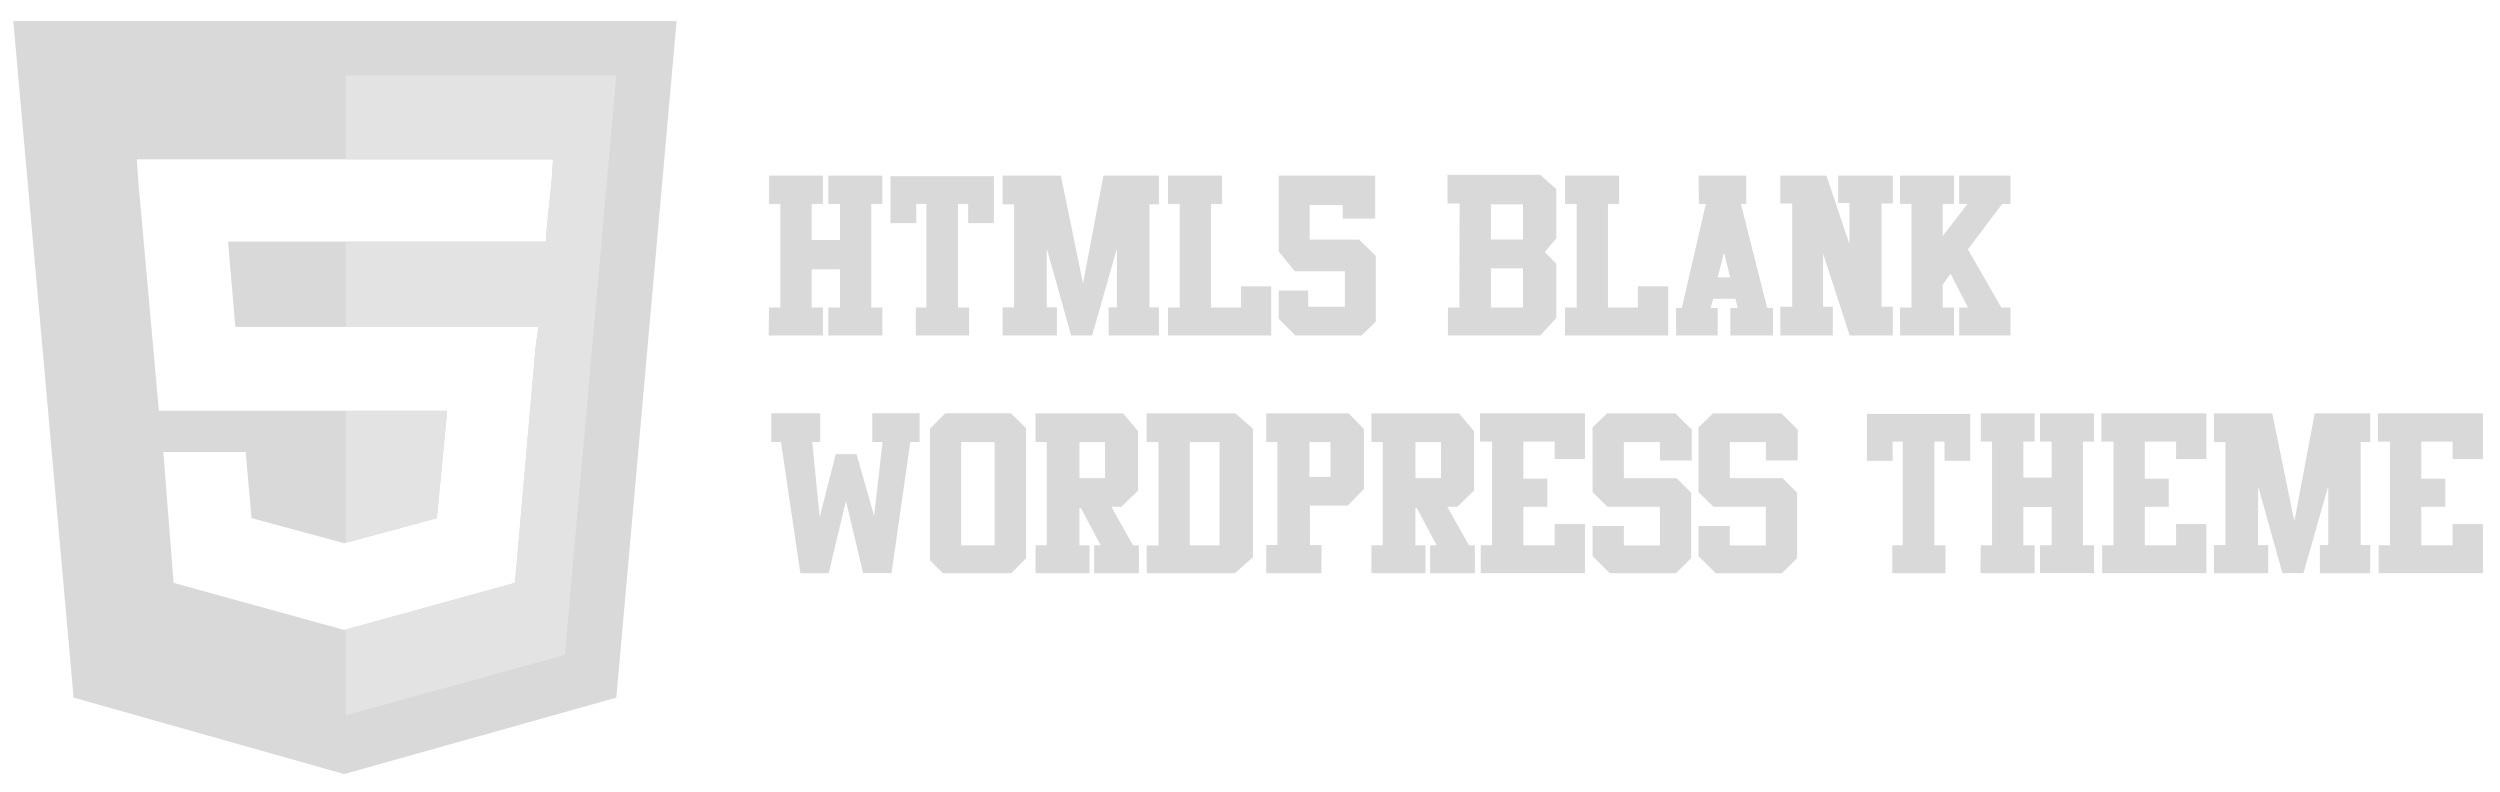
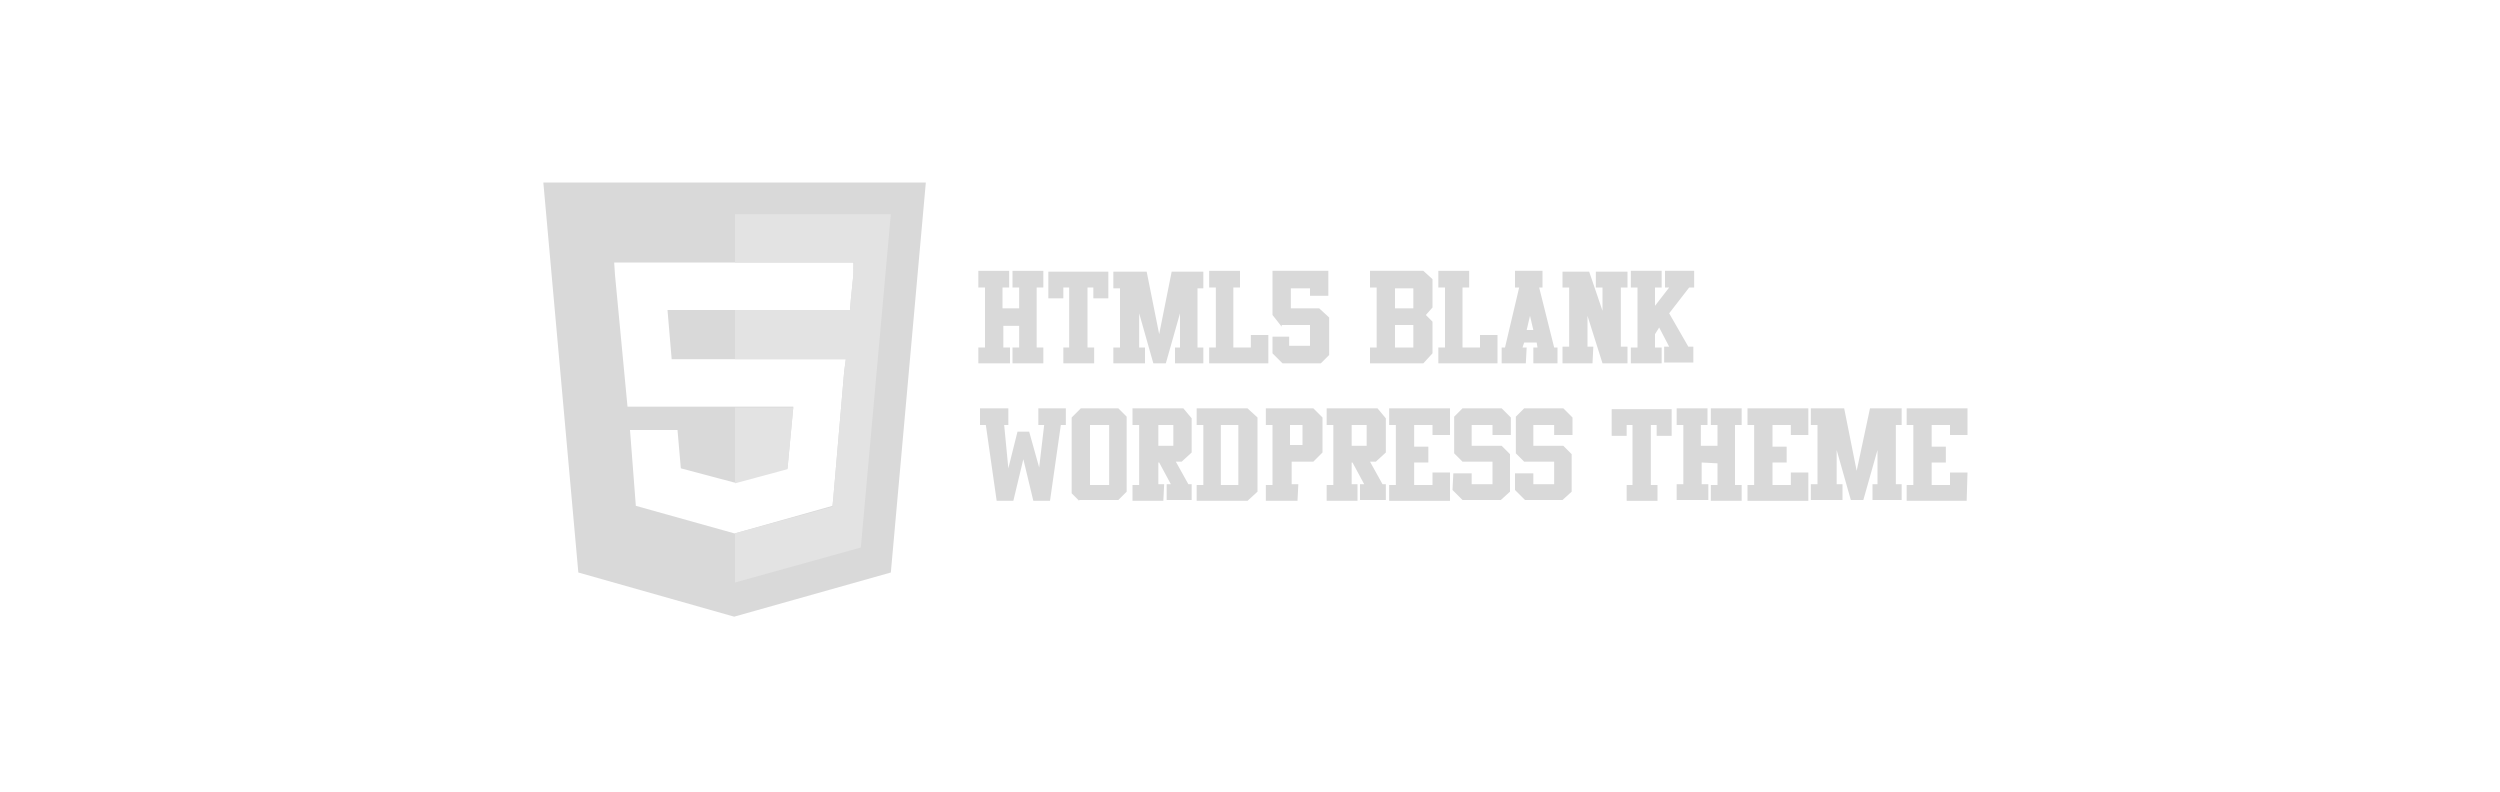
- <svg xmlns="http://www.w3.org/2000/svg" version="1.1" id="Layer_1" x="0px" y="0px" width="300px" height="95px" viewBox="-61.75 -24.158 300 95" enable-background="new -61.75 -24.158 300 95" xml:space="preserve">
-   <path fill="#D9D9D9" d="M-60.155-21.633l7.236,81.19l32.475,9.176l32.652-9.176l7.236-81.19H-60.155z M4.441-2.394L3.91,2.724  L3.735,4.84h-24.179l0,0h-13.944l0.883,10.237h13.237H0.027h2.824l-0.352,2.647L0.205,44.021l-0.176,1.766l-20.297,5.6v0.049h-0.176  l-20.473-5.646l-1.236-15.708h4.588h5.293l0.708,7.939l11.12,3.003l0.176-0.048l10.943-2.952l1.236-12.885h-12.178h-22.415  l-2.472-27.531l-0.176-2.65h24.886h0.176H4.618L4.441-2.394z" />
-   <polygon fill="#E3E3E3" points="-8.091,25.137 -20.268,25.137 -20.268,25.137 -20.268,40.975 -9.327,38.022 " />
-   <polygon fill="#E3E3E3" points="-20.268,-15.104 -20.268,-5.042 4.618,-5.042 4.441,-2.394 3.91,2.724 3.735,4.842 -20.268,4.842   -20.268,15.077 0.027,15.077 2.851,15.077 2.499,17.724 0.205,44.022 0.029,45.788 -20.268,51.388 -20.268,61.674 6.03,54.435   12.206,-15.104 " />
-   <g enable-background="new    ">
-     <path fill="#D9D9D9" d="M35.648,8.159v4.586h1.354v3.351h-6.514l0.048-3.351h1.354V0.313h-1.354v-3.399h6.466v3.399h-1.354V4.64   h3.4V0.313h-1.403v-3.399h6.489v3.399h-1.332v7.812v4.621h1.332v3.351h-6.489v-3.351h1.403V8.159H35.648z" />
-     <path fill="#D9D9D9" d="M54.547,16.097h-6.395v-3.351h1.26V0.313h-1.213v2.305h-3.091v-5.634h12.408v5.634h-3.091V0.313h-1.214   v12.432h1.332L54.547,16.097L54.547,16.097z" />
-     <path fill="#D9D9D9" d="M70.657-3.085h6.662V0.36h-1.139v12.363h1.139v3.375h-6.037v-3.375h0.999V5.663l-2.973,10.436h-2.52   L63.863,5.663v7.061h1.213v3.375h-6.514v-3.375h1.379V0.362h-1.379v-3.447h6.996l2.655,12.954L70.657-3.085z" />
-     <path fill="#D9D9D9" d="M83.57,12.746h3.59v-2.545h3.635v5.896H78.411v-3.351h1.403V0.313h-1.403v-3.399h6.49v3.399h-1.332   L83.57,12.746L83.57,12.746z" />
-     <path fill="#D9D9D9" d="M93.624,8.396L91.7,6.024v-9.109h11.573v5.158h-3.898V0.457h-3.97v4.136h5.941l1.998,1.95v7.892   l-1.71,1.664h-7.94l-1.998-1.998v-3.399h3.54v1.951h4.399V8.396H93.624L93.624,8.396z" />
-     <path fill="#D9D9D9" d="M123.077,16.097H112v-3.351h1.377l0.025-12.48h-1.45v-3.446h11.125l1.928,1.708v5.913l-1.381,1.637   l1.381,1.424v6.505L123.077,16.097z M121.01,0.36h-3.853v4.23h3.853V0.36z M121.01,8.038h-3.853v4.708h3.853V8.038z" />
-     <path fill="#D9D9D9" d="M131.205,12.746h3.59v-2.545h3.638v5.896h-12.385v-3.351h1.402V0.313h-1.402v-3.399h6.49v3.399h-1.333   V12.746z" />
-     <path fill="#D9D9D9" d="M144.374,16.097h-4.992v-3.305h0.69l2.875-12.478h-0.833l-0.026-3.399h5.709v3.399h-0.643l3.161,12.478   h0.692v3.305h-5.113v-3.305h0.879l-0.26-1.091h-2.687l-0.286,1.091h0.833V16.097L144.374,16.097z M145.874,9.132l-0.738-2.971   l-0.762,2.971H145.874z" />
-     <path fill="#D9D9D9" d="M158.187,16.097h-6.299v-3.445h1.424V0.266h-1.424v-3.351h5.531l2.765,8.2v-4.92h-1.356v-3.28h6.559v3.351   h-1.35v12.386h1.35v3.445h-5.178l-3.188-9.818v6.37h1.166V16.097L158.187,16.097z" />
-     <path fill="#D9D9D9" d="M173.353,0.313v-3.399h6.156v3.399h-0.999l-4.114,5.454l4.016,6.978h1.098v3.351h-6.156v-3.351h1.05   l-2.093-4.065l-0.928,1.307v2.758h1.354v3.351h-6.467l-0.021-3.351h1.377V0.313h-1.377v-3.399h6.487v3.399h-1.356v3.85l2.973-3.85   H173.353z" />
+ <svg xmlns="http://www.w3.org/2000/svg" version="1.1" id="Layer_1" x="0px" y="0px" viewBox="0 0 300 95" style="enable-background:new 0 0 300 95;" xml:space="preserve">
+   <style type="text/css">
+ 	.st0{fill:#D9D9D9;}
+ 	.st1{fill:#E3E3E3;}
+ 	.st2{enable-background:new    ;}
+ </style>
+   <path class="st0" d="M65.2,21.9l4.2,46.8L88.1,74l18.8-5.3l4.2-46.8H65.2z M102.4,33l-0.3,3l-0.1,1.2H88.1l0,0h-8l0.5,5.9h7.6h11.7  h1.6l-0.2,1.5L100,59.7l-0.1,1L88.2,64v0h-0.1l-11.8-3.3l-0.7-9.1h2.6h3.1l0.4,4.6l6.4,1.7l0.1,0l6.3-1.7l0.7-7.4h-7H75.3L73.8,33  l-0.1-1.5h14.3h0.1h14.3L102.4,33z" />
+   <polygon class="st1" points="95.2,48.9 88.2,48.9 88.2,48.9 88.2,58 94.5,56.3 " />
+   <polygon class="st1" points="88.2,25.7 88.2,31.5 102.5,31.5 102.4,33 102.1,35.9 102,37.2 88.2,37.2 88.2,43.1 99.9,43.1   101.5,43.1 101.3,44.6 100,59.7 99.9,60.8 88.2,64 88.2,69.9 103.3,65.7 106.9,25.7 " />
+   <g class="st2">
+     <path class="st0" d="M120.4,39.1v2.6h0.8v1.9h-3.8l0-1.9h0.8v-7.2h-0.8v-2h3.7v2h-0.8V37h2v-2.5h-0.8v-2h3.7v2h-0.8V39v2.7h0.8v1.9   h-3.7v-1.9h0.8v-2.6H120.4z" />
+     <path class="st0" d="M131.3,43.6h-3.7v-1.9h0.7v-7.2h-0.7v1.3h-1.8v-3.2h7.2v3.2h-1.8v-1.3h-0.7v7.2h0.8L131.3,43.6L131.3,43.6z" />
+     <path class="st0" d="M140.6,32.6h3.8v2h-0.7v7.1h0.7v1.9H141v-1.9h0.6v-4.1l-1.7,6h-1.5l-1.7-6v4.1h0.7v1.9h-3.8v-1.9h0.8v-7.1   h-0.8v-2h4l1.5,7.5L140.6,32.6z" />
+     <path class="st0" d="M148,41.7h2.1v-1.5h2.1v3.4h-7.1v-1.9h0.8v-7.2h-0.8v-2h3.7v2H148L148,41.7L148,41.7z" />
+     <path class="st0" d="M153.8,39.2l-1.1-1.4v-5.3h6.7v3h-2.2v-0.9h-2.3V37h3.4l1.2,1.1v4.5l-1,1h-4.6l-1.2-1.2v-2h2v1.1h2.5v-2.5   H153.8L153.8,39.2z" />
+     <path class="st0" d="M170.8,43.6h-6.4v-1.9h0.8l0-7.2h-0.8v-2h6.4l1.1,1v3.4l-0.8,0.9l0.8,0.8v3.8L170.8,43.6z M169.6,34.6h-2.2V37   h2.2V34.6z M169.6,39h-2.2v2.7h2.2V39z" />
+     <path class="st0" d="M175.5,41.7h2.1v-1.5h2.1v3.4h-7.1v-1.9h0.8v-7.2h-0.8v-2h3.7v2h-0.8V41.7z" />
+     <path class="st0" d="M183.1,43.6h-2.9v-1.9h0.4l1.7-7.2h-0.5l0-2h3.3v2h-0.4l1.8,7.2h0.4v1.9H184v-1.9h0.5l-0.1-0.6h-1.5l-0.2,0.6   h0.5L183.1,43.6L183.1,43.6z M184,39.6l-0.4-1.7l-0.4,1.7H184z" />
+     <path class="st0" d="M191.1,43.6h-3.6v-2h0.8v-7.1h-0.8v-1.9h3.2l1.6,4.7v-2.8h-0.8v-1.9h3.8v1.9h-0.8v7.1h0.8v2h-3l-1.8-5.7v3.7   h0.7L191.1,43.6L191.1,43.6z" />
+     <path class="st0" d="M199.8,34.5v-2h3.5v2h-0.6l-2.4,3.1l2.3,4h0.6v1.9h-3.5v-1.9h0.6l-1.2-2.3l-0.5,0.8v1.6h0.8v1.9h-3.7l0-1.9   h0.8v-7.2h-0.8v-2h3.7v2h-0.8v2.2l1.7-2.2C200.4,34.5,199.8,34.5,199.8,34.5z" />
  </g>
-   <g enable-background="new    ">
-     <path fill="#D9D9D9" d="M37.692,44.622h-3.4l-2.328-15.737H30.8v-3.448h5.871v3.448H35.72l0.894,9.005l1.928-7.558h2.487   l2.115,7.418l1.014-8.865h-1.235v-3.448h5.682v3.448h-1.117L45.229,44.62h-3.4l-2.068-8.653L37.692,44.622z" />
-     <path fill="#D9D9D9" d="M51.384,44.622l-1.545-1.546V27.29l1.832-1.853h7.892l1.807,1.781V42.84l-1.76,1.782H51.384z    M57.612,28.887h-4.018v12.405h4.018V28.887z" />
-     <path fill="#D9D9D9" d="M68.998,44.622h-6.489v-3.351h1.354V28.887h-1.354V25.44h10.504l1.81,2.141v7.128l-2.021,1.95h-1.188   l2.591,4.612h0.713v3.353h-5.372v-3.353h0.784l-2.377-4.469h-0.166v4.469H69L68.998,44.622L68.998,44.622z M70.854,28.887h-3.066   v4.326h3.066V28.887z" />
-     <path fill="#D9D9D9" d="M86.447,44.622H75.868l-0.024-3.327h1.426V28.887h-1.426V25.44h10.65l2.115,1.851v15.412L86.447,44.622z    M84.591,28.887h-3.566v12.405h3.566V28.887z" />
-     <path fill="#D9D9D9" d="M96.81,44.622h-6.606v-3.378h1.331V28.887h-1.331V25.44h9.872l1.846,1.871v7.21l-1.949,1.994h-4.543   l0.027,4.731h1.379L96.81,44.622z M97.904,28.887h-2.521v4.181h2.521V28.887z" />
-     <path fill="#D9D9D9" d="M109.313,44.622h-6.49v-3.351h1.354V28.887h-1.354V25.44h10.503l1.81,2.141v7.128l-2.018,1.95h-1.19   l2.591,4.612h0.715v3.353h-5.374v-3.353h0.785l-2.378-4.469H108.1v4.469h1.211v3.351H109.313z M111.168,28.887h-3.064v4.326h3.064   V28.887L111.168,28.887z" />
-     <path fill="#D9D9D9" d="M128.447,44.622h-12.504v-3.351h1.357V28.837h-1.449V25.44h12.596v5.49h-3.634v-2.092h-3.756v4.445h2.877   v3.378h-2.877v4.612h3.756V38.73h3.634V44.622z" />
-     <path fill="#D9D9D9" d="M129.353,38.964h3.757v2.331h4.326v-4.636h-6.281l-1.802-1.763v-7.765l1.761-1.691h8.175l1.976,1.957v3.7   h-3.828v-2.209h-4.326v4.326h6.322l1.76,1.76v7.845l-1.832,1.807h-7.939l-2.067-2.046V38.964L129.353,38.964z" />
-     <path fill="#D9D9D9" d="M142.069,38.964h3.754v2.331h4.325v-4.636h-6.282l-1.8-1.763v-7.765l1.759-1.691h8.178l1.974,1.957v3.7   h-3.826v-2.209h-4.327v4.326h6.323l1.758,1.76v7.845l-1.829,1.807h-7.939l-2.067-2.046L142.069,38.964L142.069,38.964z" />
-     <path fill="#D9D9D9" d="M171.713,44.622h-6.396v-3.351h1.262V28.837h-1.214v2.305h-3.089v-5.633h12.405v5.633h-3.092v-2.305h-1.214   v12.435h1.333L171.713,44.622L171.713,44.622z" />
-     <path fill="#D9D9D9" d="M181.053,36.683v4.589h1.354v3.351h-6.511l0.044-3.351h1.354V28.837h-1.354V25.44h6.467v3.396h-1.354v4.328   h3.396v-4.328h-1.401V25.44h6.487v3.396h-1.329v7.812v4.619h1.329v3.353h-6.487v-3.353h1.401v-4.585H181.053L181.053,36.683z" />
-     <path fill="#D9D9D9" d="M203.016,44.622h-12.503v-3.351h1.356V28.837h-1.452V25.44h12.599v5.49h-3.637v-2.092h-3.756v4.445h2.877   v3.378h-2.877v4.612h3.756V38.73h3.637V44.622L203.016,44.622z" />
-     <path fill="#D9D9D9" d="M216.014,25.44h6.661v3.446h-1.142v12.36h1.142v3.377h-6.037v-3.377h0.999v-7.06l-2.973,10.435h-2.52   l-2.921-10.435v7.06h1.21v3.377h-6.511v-3.377h1.377v-12.36h-1.377V25.44h6.995l2.655,12.954L216.014,25.44z" />
-     <path fill="#D9D9D9" d="M236.198,44.622h-12.504v-3.351h1.356V28.837h-1.452V25.44h12.6v5.49h-3.638v-2.092h-3.757v4.445h2.878   v3.378h-2.878v4.612h3.757V38.73h3.638V44.622L236.198,44.622z" />
+   <g class="st2">
+     <path class="st0" d="M121.6,60.1h-2l-1.3-9.1h-0.7v-2h3.4v2h-0.5l0.5,5.2l1.1-4.4h1.4l1.2,4.3l0.6-5.1h-0.7v-2h3.3v2h-0.6l-1.3,9.1   h-2l-1.2-5L121.6,60.1z" />
+     <path class="st0" d="M129.5,60.1l-0.9-0.9v-9.1l1.1-1.1h4.5l1,1v9l-1,1H129.5z M133.1,51h-2.3v7.2h2.3V51z" />
+     <path class="st0" d="M139.6,60.1h-3.7v-1.9h0.8V51h-0.8v-2h6.1l1,1.2v4.1l-1.2,1.1h-0.7l1.5,2.7h0.4v1.9H140v-1.9h0.5l-1.4-2.6H139   v2.6h0.7L139.6,60.1L139.6,60.1z M140.7,51H139v2.5h1.8V51z" />
+     <path class="st0" d="M149.7,60.1h-6.1l0-1.9h0.8V51h-0.8v-2h6.1l1.2,1.1V59L149.7,60.1z M148.6,51h-2.1v7.2h2.1V51z" />
+     <path class="st0" d="M155.7,60.1h-3.8v-1.9h0.8V51h-0.8v-2h5.7l1.1,1.1v4.2l-1.1,1.1h-2.6l0,2.7h0.8L155.7,60.1z M156.3,51h-1.5   v2.4h1.5C156.3,53.4,156.3,51,156.3,51z" />
+     <path class="st0" d="M162.9,60.1h-3.7v-1.9h0.8V51h-0.8v-2h6.1l1,1.2v4.1l-1.2,1.1h-0.7l1.5,2.7h0.4v1.9h-3.1v-1.9h0.5l-1.4-2.6   h-0.1v2.6h0.7L162.9,60.1C162.9,60.1,162.9,60.1,162.9,60.1z M164,51h-1.8v2.5h1.8V51L164,51z" />
+     <path class="st0" d="M173.9,60.1h-7.2v-1.9h0.8V51h-0.8v-2h7.3v3.2h-2.1V51h-2.2v2.6h1.7v1.9h-1.7v2.7h2.2v-1.5h2.1V60.1z" />
+     <path class="st0" d="M174.4,56.8h2.2v1.3h2.5v-2.7h-3.6l-1-1V50l1-1h4.7l1.1,1.1v2.1h-2.2V51h-2.5v2.5h3.6l1,1V59l-1.1,1h-4.6   l-1.2-1.2L174.4,56.8L174.4,56.8z" />
+     <path class="st0" d="M181.8,56.8h2.2v1.3h2.5v-2.7h-3.6l-1-1V50l1-1h4.7l1.1,1.1v2.1h-2.2V51h-2.5v2.5h3.6l1,1V59l-1.1,1H183   l-1.2-1.2L181.8,56.8L181.8,56.8z" />
+     <path class="st0" d="M198.9,60.1h-3.7v-1.9h0.7V51h-0.7v1.3h-1.8v-3.2h7.2v3.2h-1.8V51h-0.7v7.2h0.8L198.9,60.1L198.9,60.1z" />
+     <path class="st0" d="M204.2,55.5v2.6h0.8v1.9h-3.8l0-1.9h0.8V51h-0.8v-2h3.7v2h-0.8v2.5h2V51h-0.8v-2h3.7v2h-0.8v4.5v2.7h0.8v1.9   h-3.7v-1.9h0.8v-2.6L204.2,55.5L204.2,55.5z" />
+     <path class="st0" d="M216.9,60.1h-7.2v-1.9h0.8V51h-0.8v-2h7.3v3.2h-2.1V51h-2.2v2.6h1.7v1.9h-1.7v2.7h2.2v-1.5h2.1V60.1   L216.9,60.1z" />
+     <path class="st0" d="M224.4,49h3.8v2h-0.7v7.1h0.7v1.9h-3.5v-1.9h0.6v-4.1l-1.7,6h-1.5l-1.7-6v4.1h0.7v1.9h-3.8v-1.9h0.8V51h-0.8   v-2h4l1.5,7.5L224.4,49z" />
+     <path class="st0" d="M236,60.1h-7.2v-1.9h0.8V51h-0.8v-2h7.3v3.2h-2.1V51h-2.2v2.6h1.7v1.9h-1.7v2.7h2.2v-1.5h2.1L236,60.1   L236,60.1z" />
  </g>
</svg>
